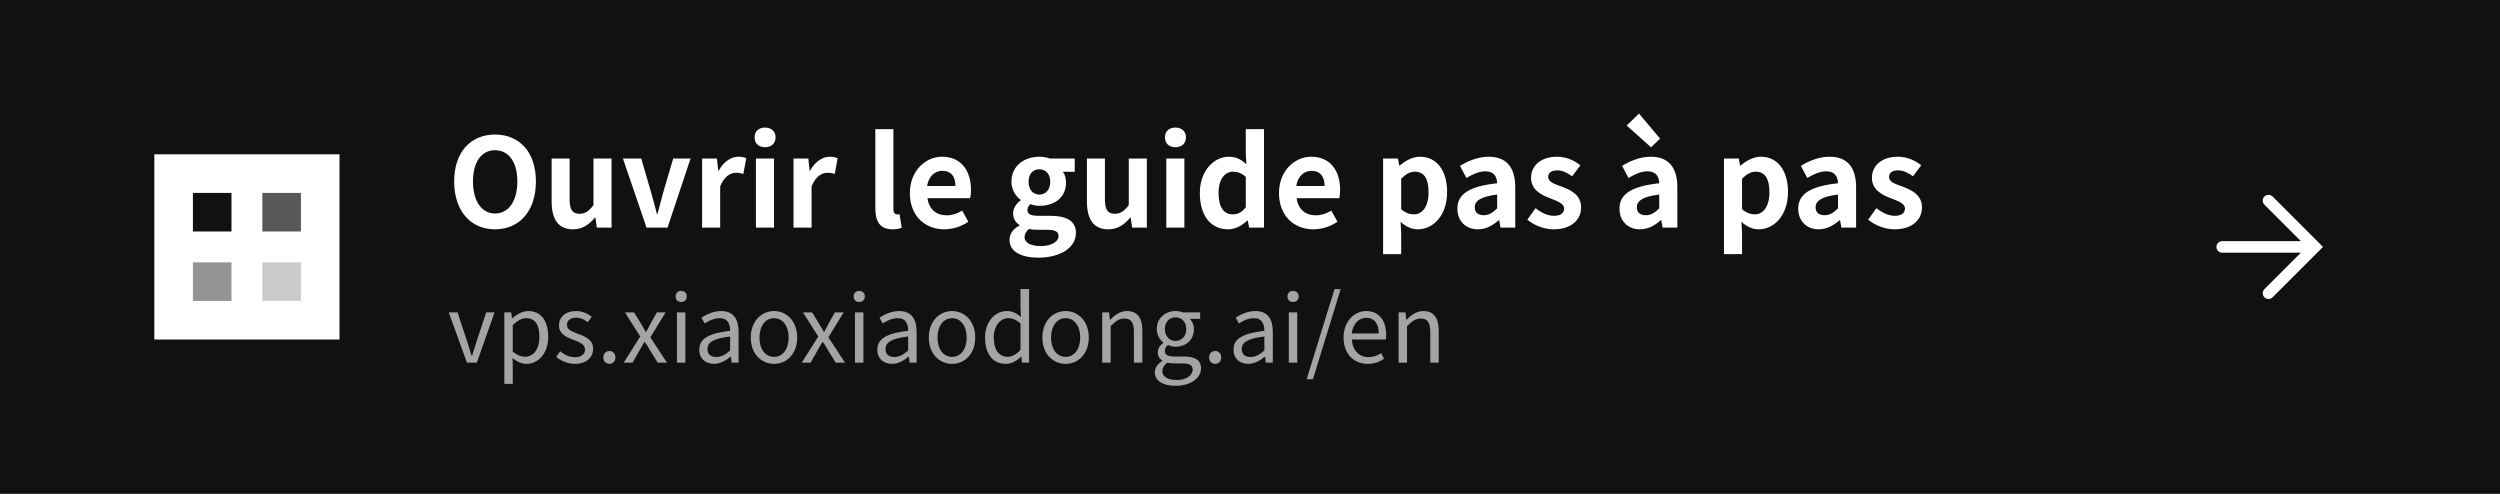
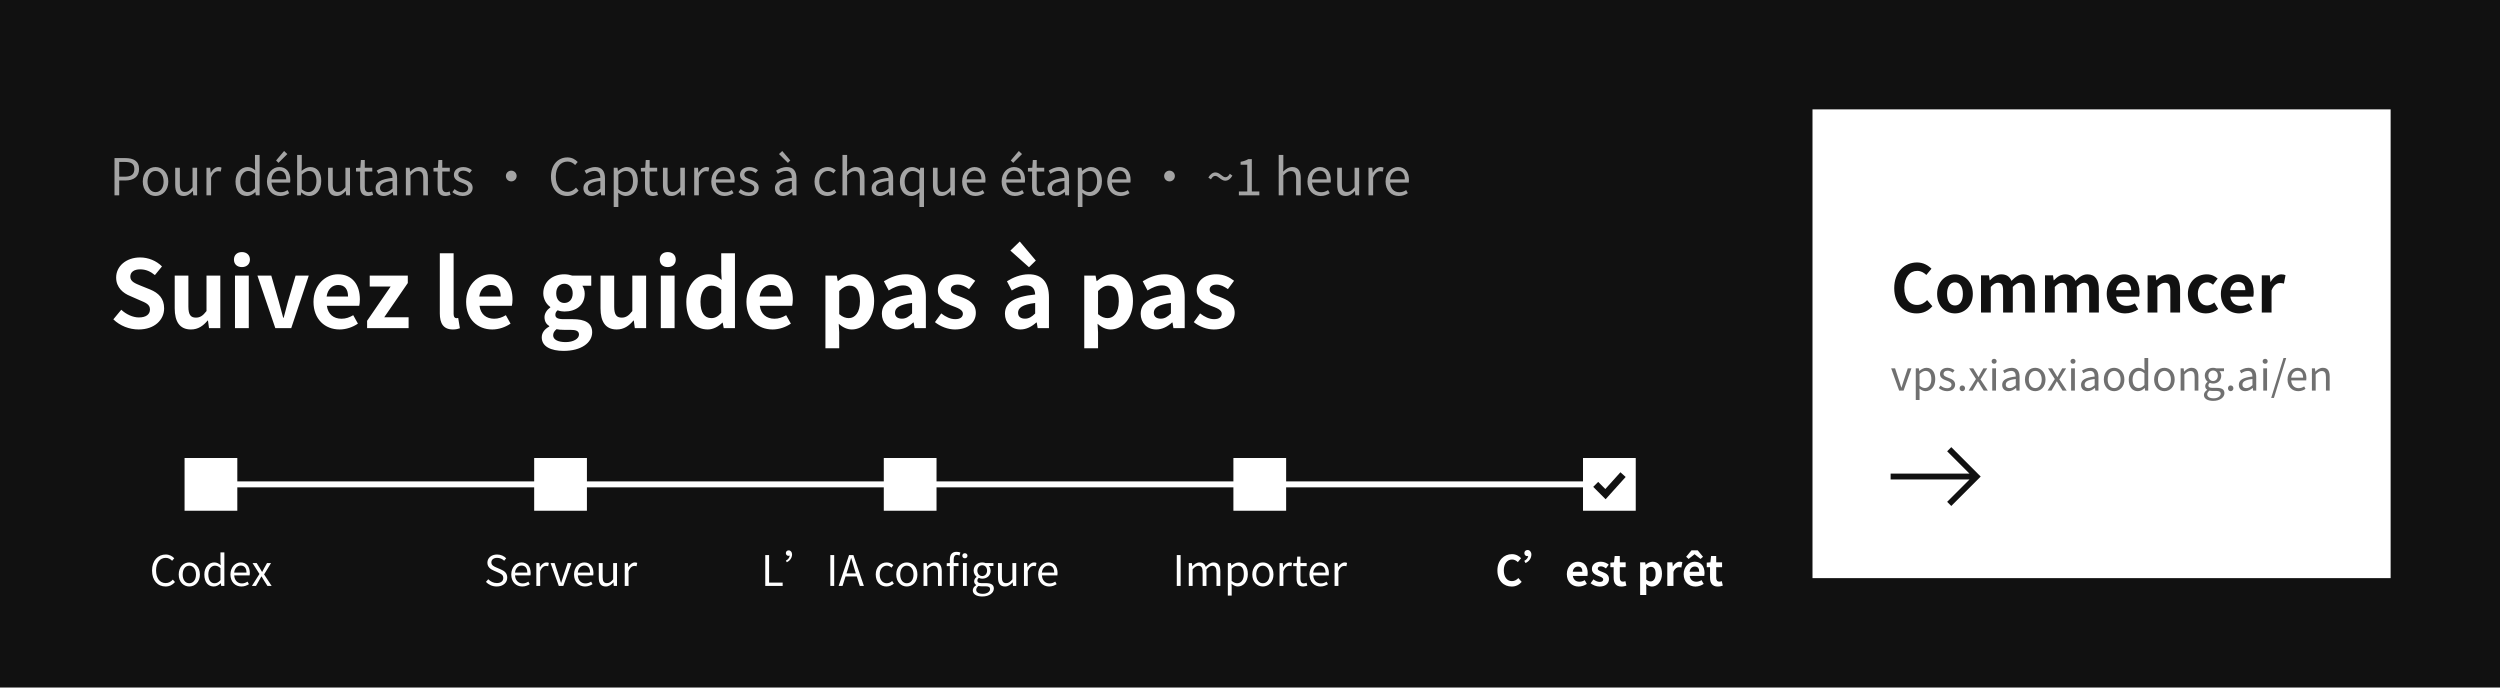
- <svg xmlns="http://www.w3.org/2000/svg" width="324" height="64" viewBox="0 0 324 64" role="img" aria-label="Ouvrir le guide pas à pas">
-   <rect width="324" height="64" fill="#111111" />
-   <rect x="20" y="20" width="24" height="24" fill="#ffffff" />
-   <rect x="25" y="25" width="5" height="5" fill="#111111" opacity="1" />
-   <rect x="34" y="25" width="5" height="5" fill="#111111" opacity="0.7" />
-   <rect x="25" y="34" width="5" height="5" fill="#111111" opacity="0.45" />
-   <rect x="34" y="34" width="5" height="5" fill="#111111" opacity="0.22" />
-   <text x="58" y="29.5" fill="#ffffff" font-family="-apple-system,BlinkMacSystemFont,'Segoe UI','PingFang SC','Hiragino Sans','Apple SD Gothic Neo','Malgun Gothic','Microsoft YaHei','Noto Sans CJK SC','Noto Sans Arabic','Noto Sans',Helvetica,Arial,sans-serif" font-size="16" font-weight="600" text-anchor="start">Ouvrir le guide pas à pas</text>
-   <text x="58" y="47" fill="#ffffff" fill-opacity=".62" font-family="-apple-system,BlinkMacSystemFont,'Segoe UI','PingFang SC','Hiragino Sans','Apple SD Gothic Neo','Malgun Gothic','Microsoft YaHei','Noto Sans CJK SC','Noto Sans Arabic','Noto Sans',Helvetica,Arial,sans-serif" font-size="12" font-weight="400" text-anchor="start" direction="ltr" unicode-bidi="embed">vps.xiaoxiaodong.ai/en</text>
-   <path d="M288 32.0h12M294 26.0l6 6-6 6" fill="none" stroke="#ffffff" stroke-width="1.5" stroke-linecap="round" stroke-linejoin="miter" />
+ <svg xmlns="http://www.w3.org/2000/svg" width="640" height="176" viewBox="0 0 640 176" role="img" aria-label="Suivez le guide pas à pas">
+   <style>
+ .track{stroke-dasharray:358;animation:fill 7s linear infinite}
+ @keyframes fill{0%{stroke-dashoffset:358;opacity:1}62%{stroke-dashoffset:0}92%{stroke-dashoffset:0;opacity:1}100%{stroke-dashoffset:0;opacity:0}}
+ .arrow{animation:nudge 1.4s ease-in-out infinite}
+ @keyframes nudge{0%,100%{transform:translateX(0)}50%{transform:translateX(5px)}}
+ .shine{animation:shine 7s ease-in-out infinite}
+ @keyframes shine{0%,62%{transform:translateX(-80px)}76%,100%{transform:translateX(228px)}}
+ .ok{animation:ok 7s ease infinite}
+ @keyframes ok{0%,62%{opacity:0}66%,92%{opacity:1}100%{opacity:0}}
+ .n0{animation:n0 7s steps(1,end) infinite}
+ @keyframes n0{0%{fill-opacity:0}0%{fill-opacity:1}92%{fill-opacity:1}100%{fill-opacity:0}}
+ .l0{animation:l0 7s ease infinite}
+ @keyframes l0{0%{opacity:.4}0%{opacity:.4}3%{opacity:1}92%{opacity:1}100%{opacity:.4}}
+ .n1{animation:n1 7s steps(1,end) infinite}
+ @keyframes n1{0%{fill-opacity:0}15.5%{fill-opacity:1}92%{fill-opacity:1}100%{fill-opacity:0}}
+ .l1{animation:l1 7s ease infinite}
+ @keyframes l1{0%{opacity:.4}15.4%{opacity:.4}18.5%{opacity:1}92%{opacity:1}100%{opacity:.4}}
+ .n2{animation:n2 7s steps(1,end) infinite}
+ @keyframes n2{0%{fill-opacity:0}31%{fill-opacity:1}92%{fill-opacity:1}100%{fill-opacity:0}}
+ .l2{animation:l2 7s ease infinite}
+ @keyframes l2{0%{opacity:.4}30.9%{opacity:.4}34%{opacity:1}92%{opacity:1}100%{opacity:.4}}
+ .n3{animation:n3 7s steps(1,end) infinite}
+ @keyframes n3{0%{fill-opacity:0}46.5%{fill-opacity:1}92%{fill-opacity:1}100%{fill-opacity:0}}
+ .l3{animation:l3 7s ease infinite}
+ @keyframes l3{0%{opacity:.4}46.4%{opacity:.4}49.5%{opacity:1}92%{opacity:1}100%{opacity:.4}}
+ .n4{animation:n4 7s steps(1,end) infinite}
+ @keyframes n4{0%{fill-opacity:0}62%{fill-opacity:1}92%{fill-opacity:1}100%{fill-opacity:0}}
+ .l4{animation:l4 7s ease infinite}
+ @keyframes l4{0%{opacity:.4}61.9%{opacity:.4}65%{opacity:1}92%{opacity:1}100%{opacity:.4}}
+ @media (prefers-reduced-motion:reduce){*{animation:none!important}}
+ </style>
+   <defs>
+     <clipPath id="cc">
+       <rect x="464" y="28" width="148" height="120" />
+     </clipPath>
+     <linearGradient id="sg" x1="0" x2="1">
+       <stop offset="0" stop-color="#111111" stop-opacity="0" />
+       <stop offset=".5" stop-color="#111111" stop-opacity=".1" />
+       <stop offset="1" stop-color="#111111" stop-opacity="0" />
+     </linearGradient>
+   </defs>
+   <rect width="640" height="176" fill="#111111" />
+   <text x="28" y="50" font-family="-apple-system,BlinkMacSystemFont,'Segoe UI','PingFang SC','Hiragino Sans','Apple SD Gothic Neo','Malgun Gothic','Microsoft YaHei','Noto Sans CJK SC','Noto Sans Arabic','Noto Sans',Helvetica,Arial,sans-serif" font-size="13" font-weight="400" fill="#ffffff" fill-opacity=".62" text-anchor="start">Pour débutants · Captures à chaque étape · ~1 heure</text>
+   <text x="28" y="84" font-family="-apple-system,BlinkMacSystemFont,'Segoe UI','PingFang SC','Hiragino Sans','Apple SD Gothic Neo','Malgun Gothic','Microsoft YaHei','Noto Sans CJK SC','Noto Sans Arabic','Noto Sans',Helvetica,Arial,sans-serif" font-size="24" font-weight="700" fill="#ffffff" text-anchor="start">Suivez le guide pas à pas</text>
+   <line x1="54" y1="124" x2="412" y2="124" stroke="#ffffff" stroke-opacity=".22" stroke-width="1.5" />
+   <line class="track" x1="54" y1="124" x2="412" y2="124" stroke="#ffffff" stroke-width="1.5" />
+   <rect class="n0" x="48" y="118" width="12" height="12" fill="#ffffff" stroke="#ffffff" stroke-width="1.5" />
+   <text x="54" y="150" font-family="-apple-system,BlinkMacSystemFont,'Segoe UI','PingFang SC','Hiragino Sans','Apple SD Gothic Neo','Malgun Gothic','Microsoft YaHei','Noto Sans CJK SC','Noto Sans Arabic','Noto Sans',Helvetica,Arial,sans-serif" font-size="10.8" font-weight="500" class="l0" fill="#ffffff" text-anchor="middle">Codex</text>
+   <rect class="n1" x="137.5" y="118" width="12" height="12" fill="#ffffff" stroke="#ffffff" stroke-width="1.5" />
+   <text x="143.5" y="150" font-family="-apple-system,BlinkMacSystemFont,'Segoe UI','PingFang SC','Hiragino Sans','Apple SD Gothic Neo','Malgun Gothic','Microsoft YaHei','Noto Sans CJK SC','Noto Sans Arabic','Noto Sans',Helvetica,Arial,sans-serif" font-size="10.8" font-weight="500" class="l1" fill="#ffffff" text-anchor="middle">Serveur</text>
+   <rect class="n2" x="227" y="118" width="12" height="12" fill="#ffffff" stroke="#ffffff" stroke-width="1.5" />
+   <text x="233" y="150" font-family="-apple-system,BlinkMacSystemFont,'Segoe UI','PingFang SC','Hiragino Sans','Apple SD Gothic Neo','Malgun Gothic','Microsoft YaHei','Noto Sans CJK SC','Noto Sans Arabic','Noto Sans',Helvetica,Arial,sans-serif" font-size="10.8" font-weight="500" class="l2" fill="#ffffff" text-anchor="middle">L’IA configure</text>
+   <rect class="n3" x="316.5" y="118" width="12" height="12" fill="#ffffff" stroke="#ffffff" stroke-width="1.5" />
+   <text x="322.5" y="150" font-family="-apple-system,BlinkMacSystemFont,'Segoe UI','PingFang SC','Hiragino Sans','Apple SD Gothic Neo','Malgun Gothic','Microsoft YaHei','Noto Sans CJK SC','Noto Sans Arabic','Noto Sans',Helvetica,Arial,sans-serif" font-size="10.8" font-weight="500" class="l3" fill="#ffffff" text-anchor="middle">Importer</text>
+   <rect class="n4" x="406" y="118" width="12" height="12" fill="#ffffff" stroke="#ffffff" stroke-width="1.5" />
+   <path class="ok" d="M408.5 124l2.5 2.5 4.5-5" fill="none" stroke="#111111" stroke-width="1.8" stroke-linejoin="miter" />
+   <text x="412" y="150" font-family="-apple-system,BlinkMacSystemFont,'Segoe UI','PingFang SC','Hiragino Sans','Apple SD Gothic Neo','Malgun Gothic','Microsoft YaHei','Noto Sans CJK SC','Noto Sans Arabic','Noto Sans',Helvetica,Arial,sans-serif" font-size="10.8" font-weight="700" class="l4" fill="#ffffff" text-anchor="middle">C’est prêt</text>
+   <rect x="464" y="28" width="148" height="120" fill="#ffffff" />
+   <g clip-path="url(#cc)">
+     <rect class="shine" x="404" y="28" width="60" height="120" fill="url(#sg)" />
+   </g>
+   <text x="484" y="80" font-family="-apple-system,BlinkMacSystemFont,'Segoe UI','PingFang SC','Hiragino Sans','Apple SD Gothic Neo','Malgun Gothic','Microsoft YaHei','Noto Sans CJK SC','Noto Sans Arabic','Noto Sans',Helvetica,Arial,sans-serif" font-size="17" font-weight="700" fill="#111111" text-anchor="start">Commencer</text>
+   <text x="484" y="100" font-family="-apple-system,BlinkMacSystemFont,'Segoe UI','PingFang SC','Hiragino Sans','Apple SD Gothic Neo','Malgun Gothic','Microsoft YaHei','Noto Sans CJK SC','Noto Sans Arabic','Noto Sans',Helvetica,Arial,sans-serif" font-size="10.5" font-weight="400" fill="#111111" fill-opacity=".6" text-anchor="start" direction="ltr" unicode-bidi="embed">vps.xiaoxiaodong.ai/en</text>
+   <g class="arrow">
+     <path d="M484 122h22M499 115l7 7-7 7" fill="none" stroke="#111111" stroke-width="1.5" stroke-linejoin="miter" />
+   </g>
</svg>
